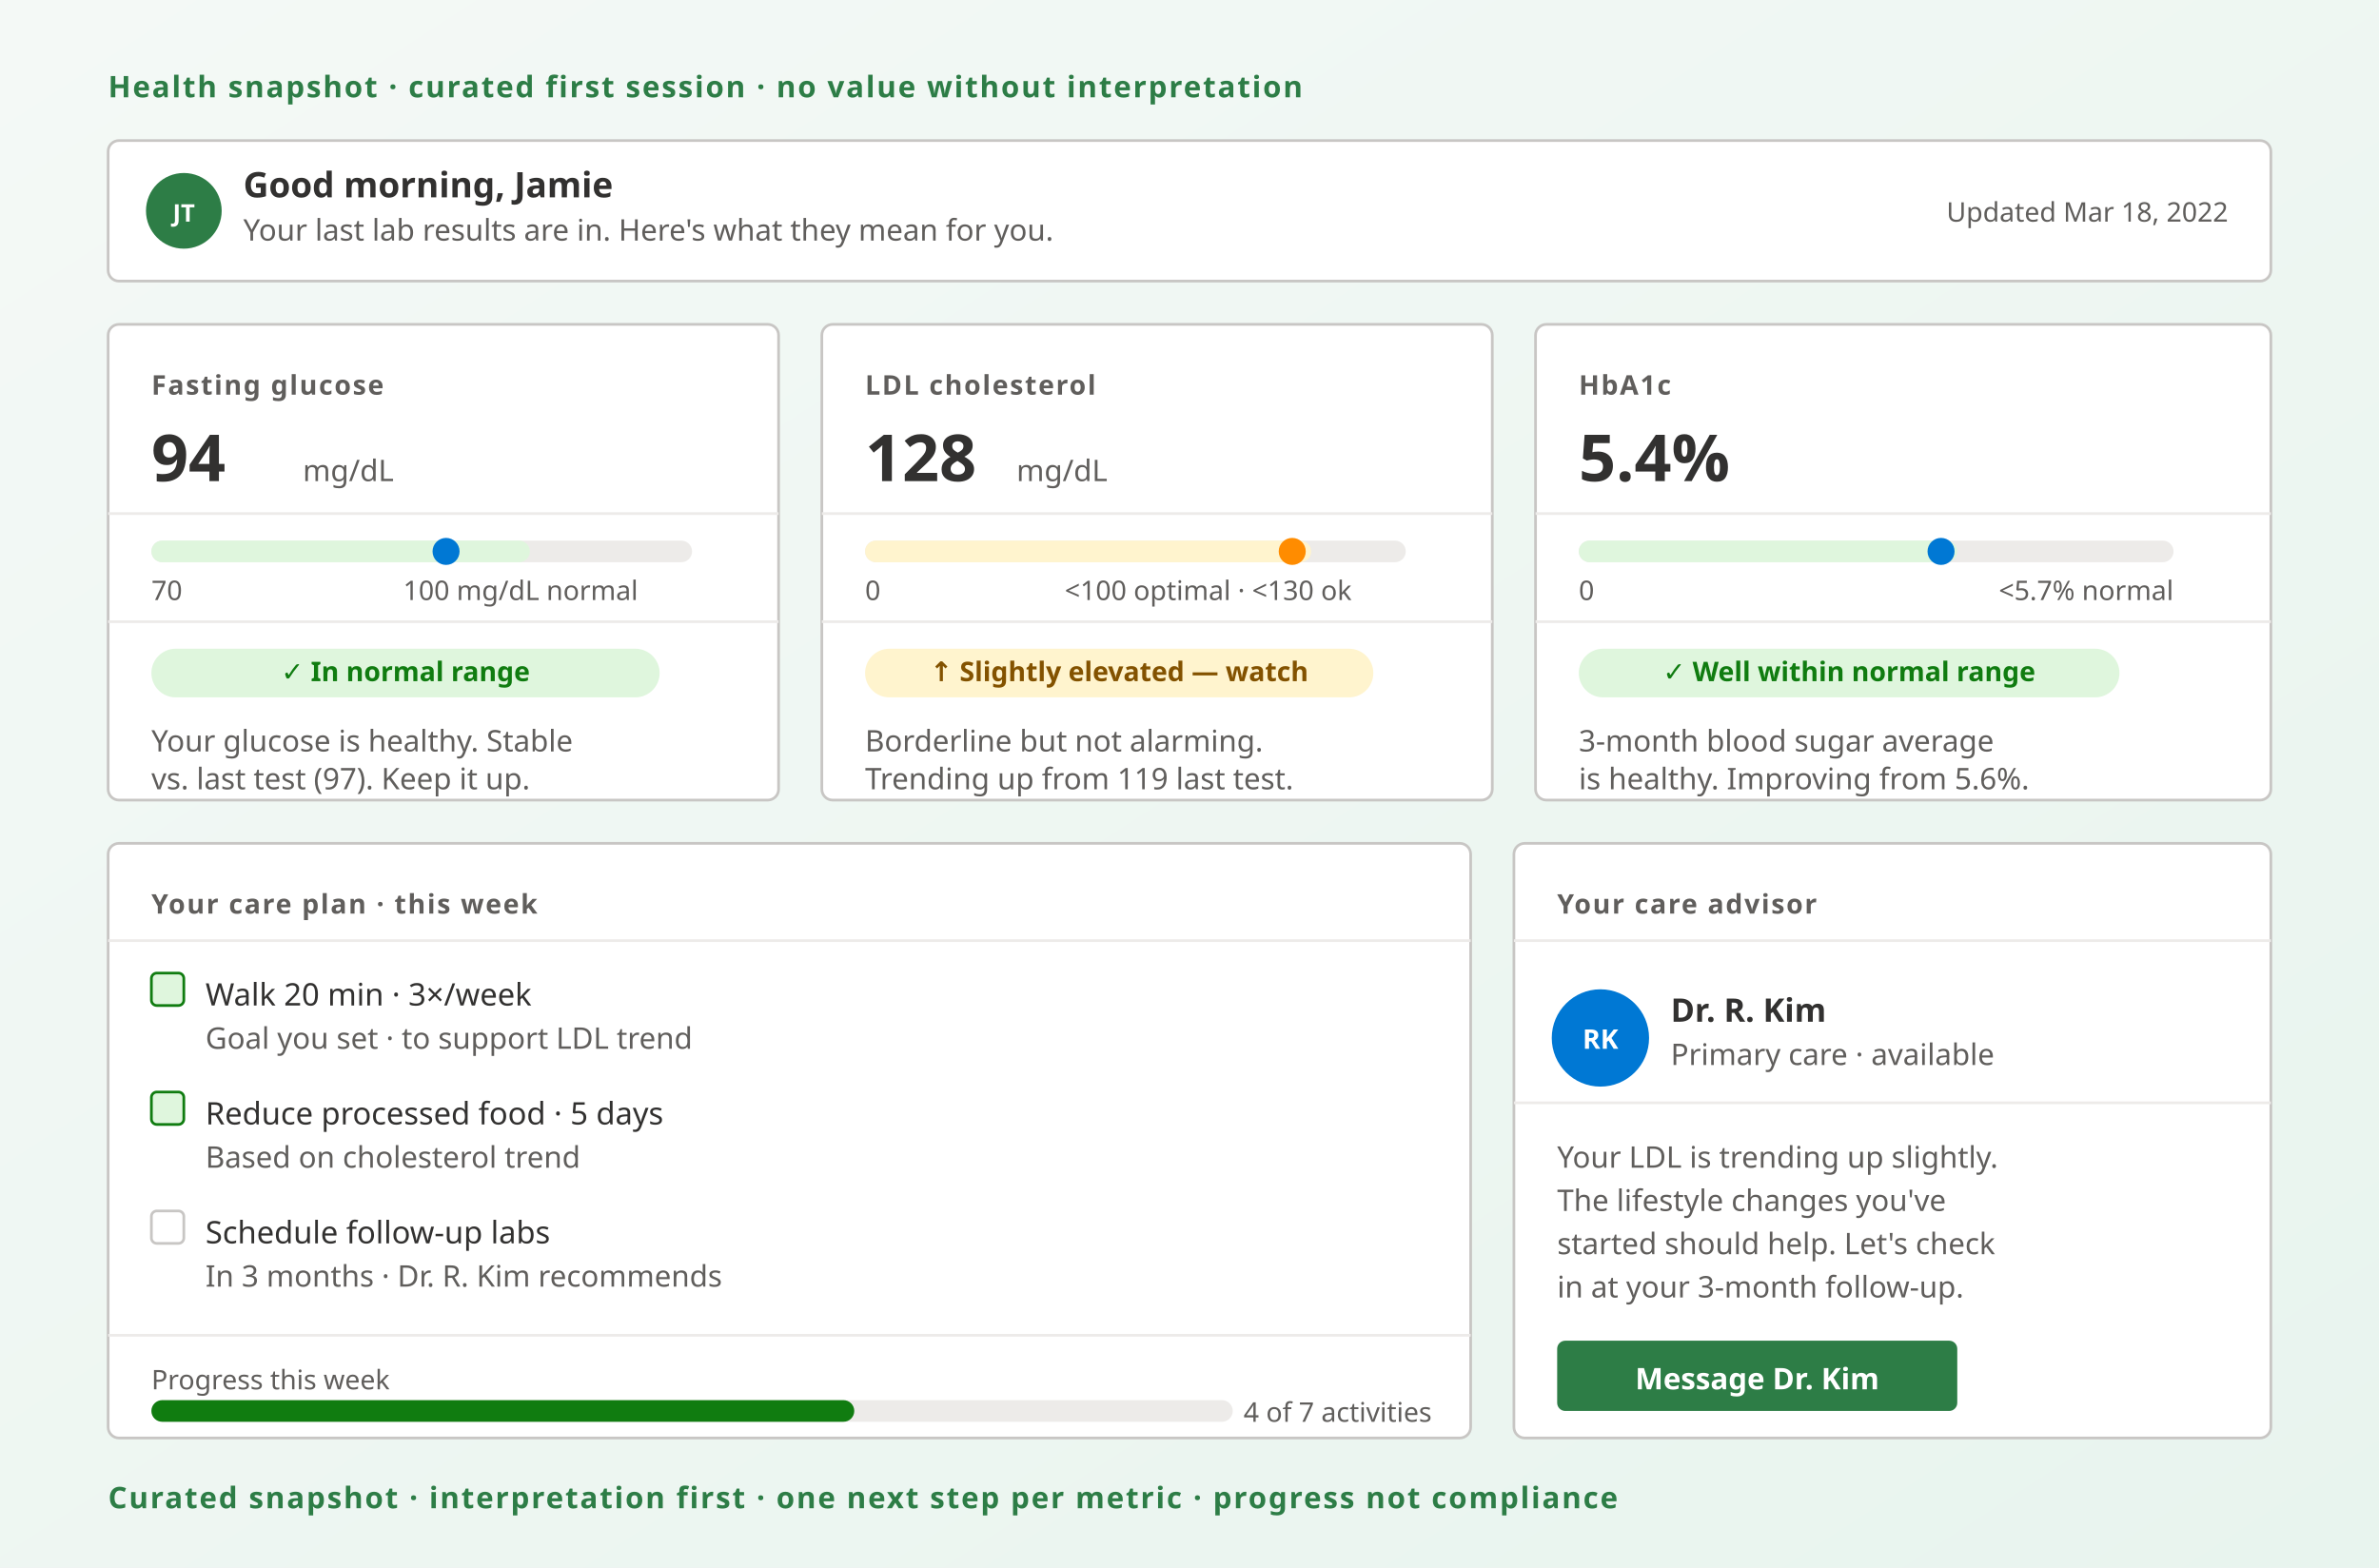
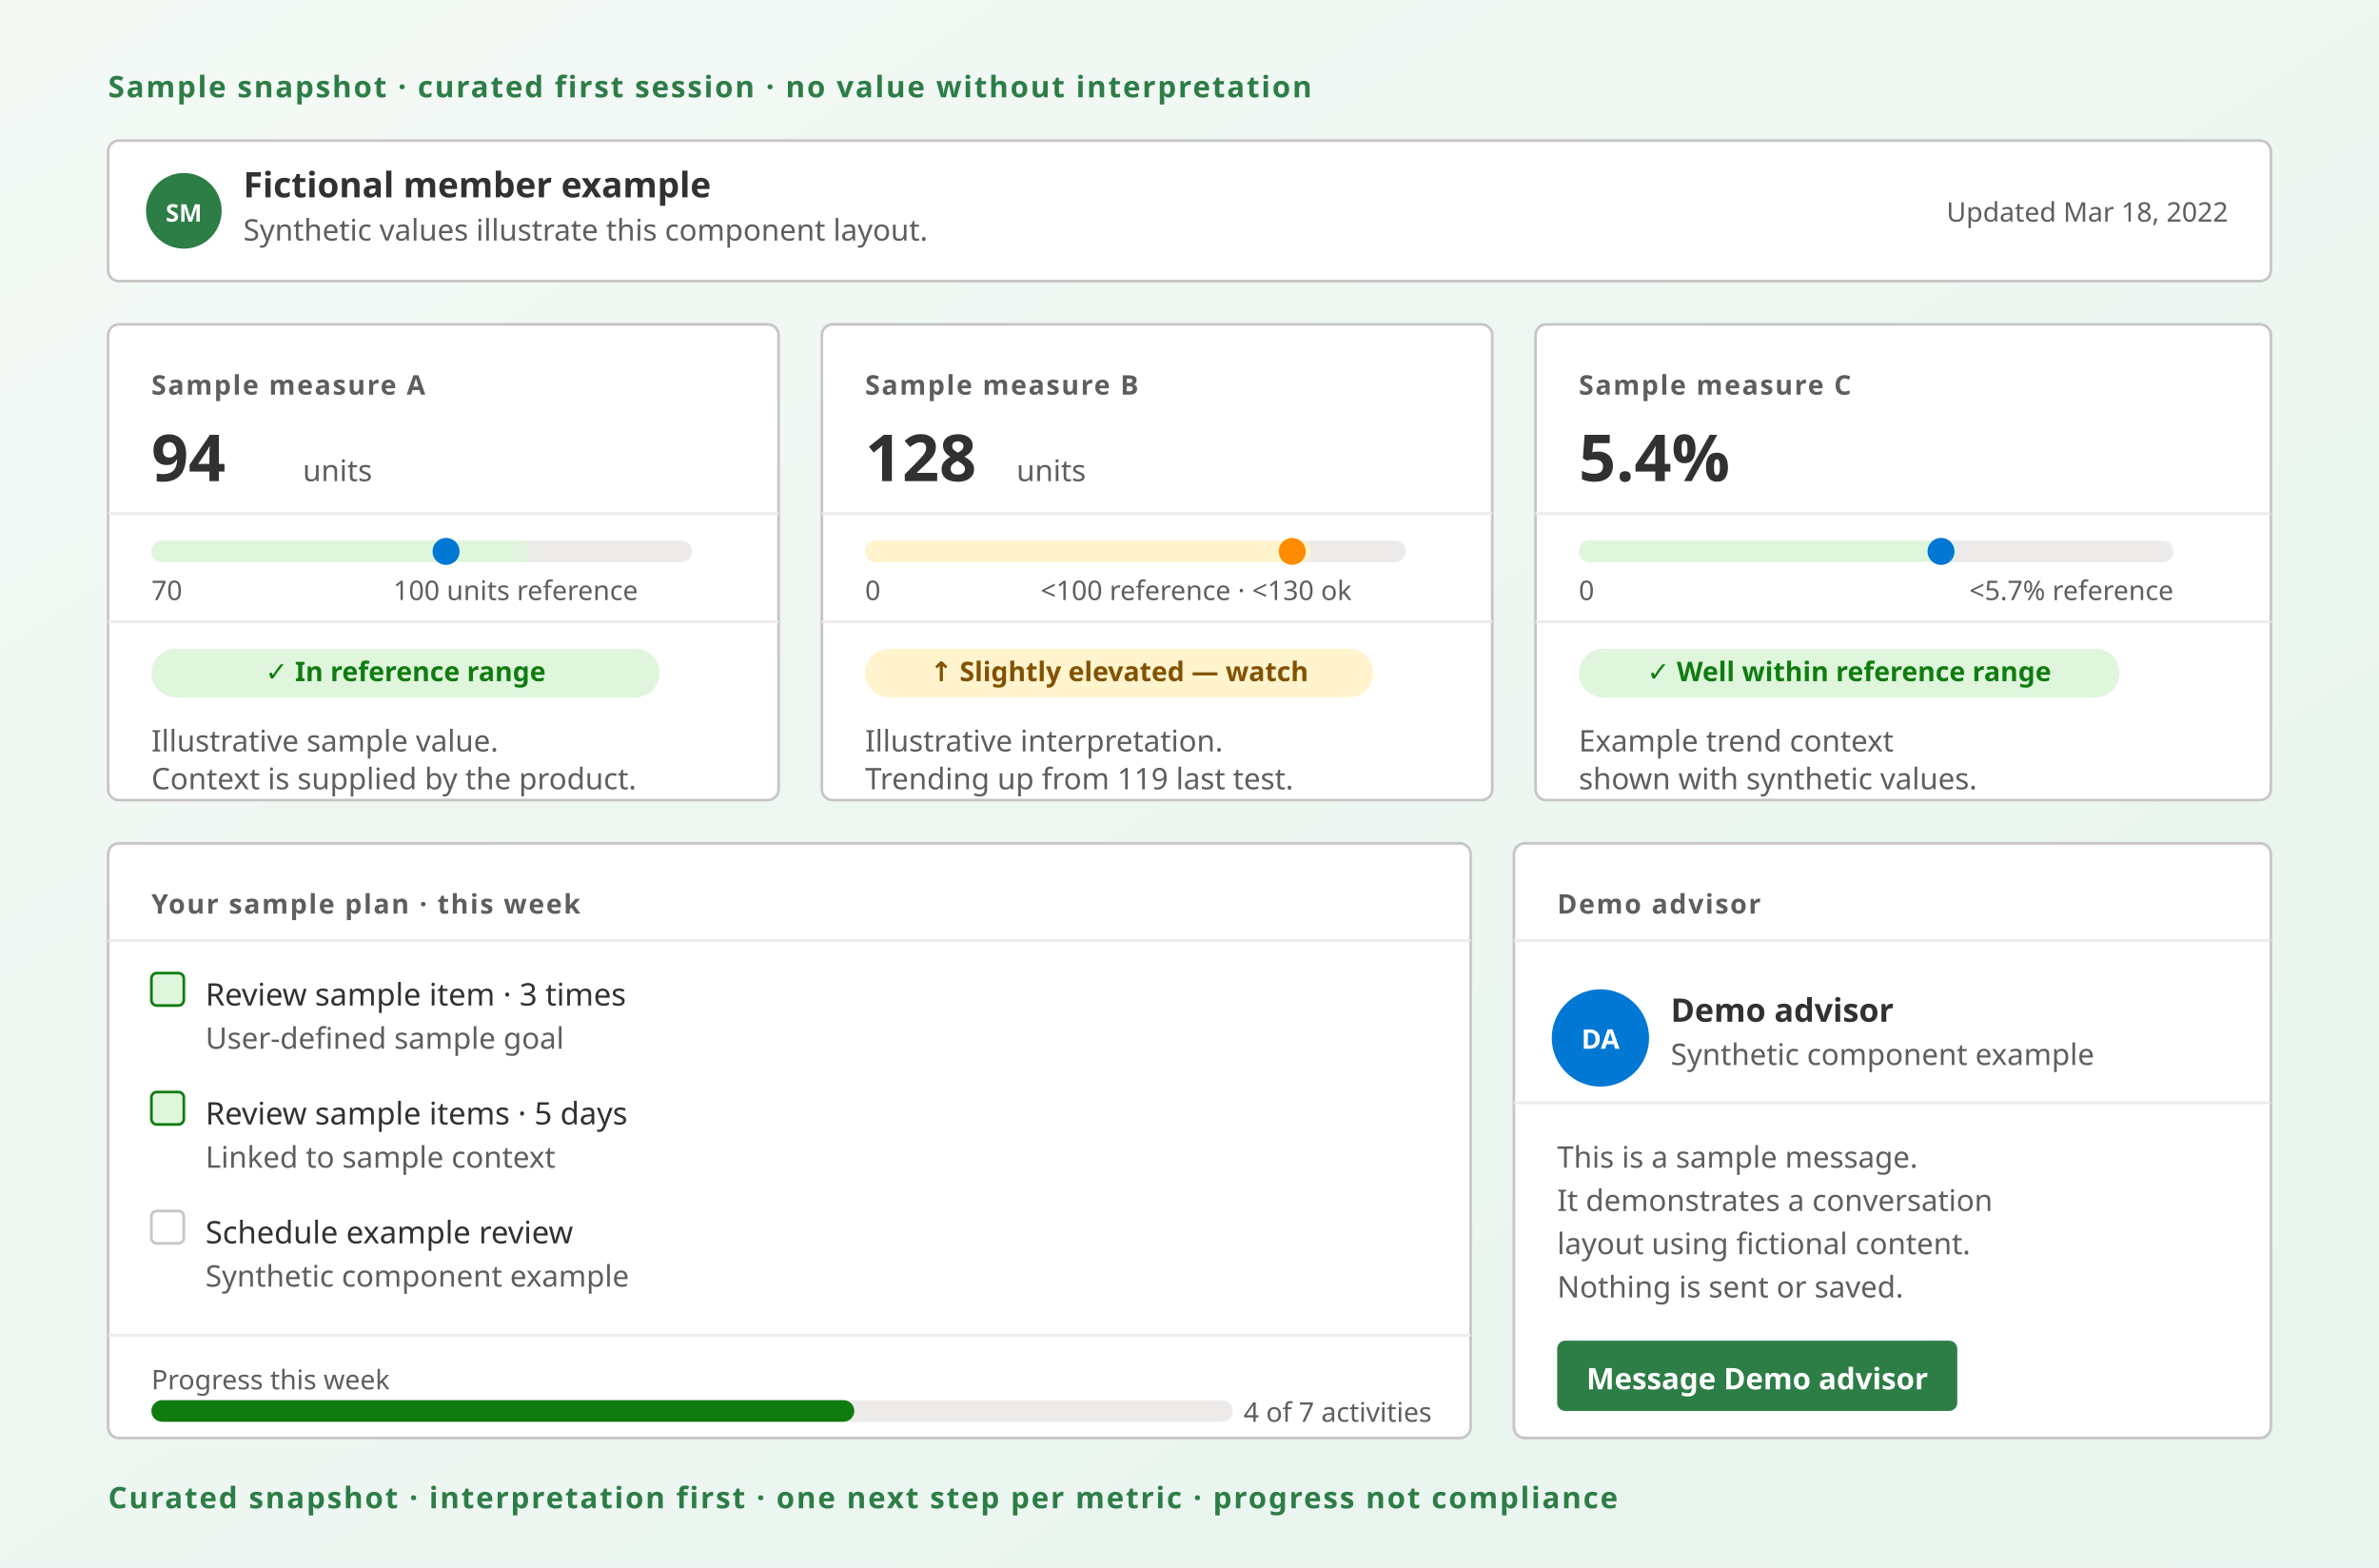
<svg xmlns="http://www.w3.org/2000/svg" viewBox="0 0 880 580" role="img" aria-labelledby="vitaHeroTitle">
  <defs>
    <linearGradient id="vitaBg" x1="0" y1="0" x2="1" y2="1">
      <stop offset="0" stop-color="#F4F9F6" />
      <stop offset="1" stop-color="#E8F4EE" />
    </linearGradient>
    <style>
      .frame       { stroke: #C8C6C4; stroke-width: 1; fill: #FFFFFF; }
      .annot       { font-family: "Segoe UI", system-ui, sans-serif; font-size: 11px; font-weight: 600; fill: #2D7D46; letter-spacing: 0.06em; text-transform: uppercase; }
      .section-label{ font-family: "Segoe UI", system-ui, sans-serif; font-size: 10px; font-weight: 700; fill: #605E5C; letter-spacing: 0.06em; text-transform: uppercase; }
      .card-title  { font-family: "Segoe UI", system-ui, sans-serif; font-size: 13px; font-weight: 600; fill: #323130; }
      .card-body   { font-family: "Segoe UI", system-ui, sans-serif; font-size: 11px; fill: #605E5C; }
      .metric-val  { font-family: "Segoe UI", system-ui, sans-serif; font-size: 24px; font-weight: 700; fill: #323130; }
      .metric-unit { font-family: "Segoe UI", system-ui, sans-serif; font-size: 11px; fill: #605E5C; }
      .field-label { font-family: "Segoe UI", system-ui, sans-serif; font-size: 10px; fill: #605E5C; }
      .field-val   { font-family: "Segoe UI", system-ui, sans-serif; font-size: 11.5px; fill: #323130; font-weight: 500; }
      .interp      { font-family: "Segoe UI", system-ui, sans-serif; font-size: 11px; fill: #323130; }
      .interp-ok   { fill: #DFF6DD; }
      .interp-warn { fill: #FFF4CE; }
      .interp-watch{ fill: #EFF6FC; }
      .interp-ok-text { font-family: "Segoe UI", system-ui, sans-serif; font-size: 10px; font-weight: 700; fill: #107C10; }
      .interp-warn-text { font-family: "Segoe UI", system-ui, sans-serif; font-size: 10px; font-weight: 700; fill: #835200; }
      .interp-watch-text { font-family: "Segoe UI", system-ui, sans-serif; font-size: 10px; font-weight: 700; fill: #0078D4; }
      .trend-up-good { fill: #107C10; }
      .trend-up-bad  { fill: #D13438; }
      .trend-stable  { fill: #605E5C; }
      .row-line    { stroke: #EDEBE9; stroke-width: 1; }
      .range-bg    { fill: #EDEBE9; }
      .range-ok    { fill: #DFF6DD; }
      .range-warn  { fill: #FFF4CE; }
      .range-dot   { fill: #0078D4; }
      .avatar      { fill: #2D7D46; }
      .avatar-text { font-family: "Segoe UI", system-ui, sans-serif; font-size: 9px; font-weight: 700; fill: #FFFFFF; }
      .btn-primary { fill: #2D7D46; }
      .btn-text    { font-family: "Segoe UI", system-ui, sans-serif; font-size: 11px; font-weight: 600; fill: #FFFFFF; }
      @media (prefers-color-scheme: dark) {
        .card-title, .field-val, .metric-val, .interp { fill: #F3F2F1; }
        .card-body, .field-label, .section-label { fill: #B3B0AD; }
        .frame { stroke: #3B3A39; fill: #1F1E1D; }
        .row-line { stroke: #3B3A39; }
        .range-bg { fill: #3B3A39; }
      }
    </style>
  </defs>
  <rect x="0" y="0" width="880" height="580" fill="url(#vitaBg)" />
-   <text x="40" y="36" class="annot">Health snapshot · curated first session · no value without interpretation</text>
+   <text x="40" y="36" class="annot">Sample snapshot · curated first session · no value without interpretation</text>
  <rect x="40" y="52" width="800" height="52" rx="4" class="frame" />
  <circle cx="68" cy="78" r="14" class="avatar" />
-   <text x="68" y="82" text-anchor="middle" class="avatar-text">JT</text>
-   <text x="90" y="73" class="card-title">Good morning, Jamie</text>
-   <text x="90" y="89" class="card-body">Your last lab results are in. Here's what they mean for you.</text>
+   <text x="68" y="82" text-anchor="middle" class="avatar-text">SM</text>
+   <text x="90" y="73" class="card-title">Fictional member example</text>
+   <text x="90" y="89" class="card-body">Synthetic values illustrate this component layout.</text>
  <text x="720" y="82" class="field-label">Updated Mar 18, 2022</text>
  <rect x="40" y="120" width="248" height="176" rx="4" class="frame" />
-   <text x="56" y="146" class="section-label">Fasting glucose</text>
+   <text x="56" y="146" class="section-label">Sample measure A</text>
  <text x="56" y="178" class="metric-val">94</text>
-   <text x="112" y="178" class="metric-unit">mg/dL</text>
+   <text x="112" y="178" class="metric-unit">units</text>
  <line x1="40" y1="190" x2="288" y2="190" class="row-line" />
  <rect x="56" y="200" width="200" height="8" rx="4" class="range-bg" />
  <rect x="56" y="200" width="140" height="8" rx="4" class="range-ok" />
  <circle cx="165" cy="204" r="5" class="range-dot" />
  <text x="56" y="222" class="field-label">70</text>
-   <text x="236" y="222" text-anchor="end" class="field-label">100 mg/dL normal</text>
+   <text x="236" y="222" text-anchor="end" class="field-label">100 units reference</text>
  <line x1="40" y1="230" x2="288" y2="230" class="row-line" />
  <rect x="56" y="240" width="188" height="18" rx="9" class="interp-ok" />
-   <text x="150" y="252" text-anchor="middle" class="interp-ok-text">✓ In normal range</text>
-   <text x="56" y="278" class="card-body">Your glucose is healthy. Stable</text>
-   <text x="56" y="292" class="card-body">vs. last test (97). Keep it up.</text>
+   <text x="150" y="252" text-anchor="middle" class="interp-ok-text">✓ In reference range</text>
+   <text x="56" y="278" class="card-body">Illustrative sample value.</text>
+   <text x="56" y="292" class="card-body">Context is supplied by the product.</text>
  <rect x="304" y="120" width="248" height="176" rx="4" class="frame" />
-   <text x="320" y="146" class="section-label">LDL cholesterol</text>
+   <text x="320" y="146" class="section-label">Sample measure B</text>
  <text x="320" y="178" class="metric-val">128</text>
-   <text x="376" y="178" class="metric-unit">mg/dL</text>
+   <text x="376" y="178" class="metric-unit">units</text>
  <line x1="304" y1="190" x2="552" y2="190" class="row-line" />
  <rect x="320" y="200" width="200" height="8" rx="4" class="range-bg" />
  <rect x="320" y="200" width="165" height="8" rx="4" class="range-warn" />
  <circle cx="478" cy="204" r="5" class="range-dot" style="fill:#FF8C00;" />
  <text x="320" y="222" class="field-label">0</text>
-   <text x="500" y="222" text-anchor="end" class="field-label">&lt;100 optimal · &lt;130 ok</text>
+   <text x="500" y="222" text-anchor="end" class="field-label">&lt;100 reference · &lt;130 ok</text>
  <line x1="304" y1="230" x2="552" y2="230" class="row-line" />
  <rect x="320" y="240" width="188" height="18" rx="9" class="interp-warn" />
  <text x="414" y="252" text-anchor="middle" class="interp-warn-text">↑ Slightly elevated — watch</text>
-   <text x="320" y="278" class="card-body">Borderline but not alarming.</text>
+   <text x="320" y="278" class="card-body">Illustrative interpretation.</text>
  <text x="320" y="292" class="card-body">Trending up from 119 last test.</text>
  <rect x="568" y="120" width="272" height="176" rx="4" class="frame" />
-   <text x="584" y="146" class="section-label">HbA1c</text>
+   <text x="584" y="146" class="section-label">Sample measure C</text>
  <text x="584" y="178" class="metric-val">5.4%</text>
  <line x1="568" y1="190" x2="840" y2="190" class="row-line" />
  <rect x="584" y="200" width="220" height="8" rx="4" class="range-bg" />
  <rect x="584" y="200" width="140" height="8" rx="4" class="range-ok" />
  <circle cx="718" cy="204" r="5" class="range-dot" />
  <text x="584" y="222" class="field-label">0</text>
-   <text x="804" y="222" text-anchor="end" class="field-label">&lt;5.7% normal</text>
+   <text x="804" y="222" text-anchor="end" class="field-label">&lt;5.7% reference</text>
  <line x1="568" y1="230" x2="840" y2="230" class="row-line" />
  <rect x="584" y="240" width="200" height="18" rx="9" class="interp-ok" />
-   <text x="684" y="252" text-anchor="middle" class="interp-ok-text">✓ Well within normal range</text>
-   <text x="584" y="278" class="card-body">3-month blood sugar average</text>
-   <text x="584" y="292" class="card-body">is healthy. Improving from 5.6%.</text>
+   <text x="684" y="252" text-anchor="middle" class="interp-ok-text">✓ Well within reference range</text>
+   <text x="584" y="278" class="card-body">Example trend context</text>
+   <text x="584" y="292" class="card-body">shown with synthetic values.</text>
  <rect x="40" y="312" width="504" height="220" rx="4" class="frame" />
-   <text x="56" y="338" class="section-label">Your care plan · this week</text>
+   <text x="56" y="338" class="section-label">Your sample plan · this week</text>
  <line x1="40" y1="348" x2="544" y2="348" class="row-line" />
  <rect x="56" y="360" width="12" height="12" rx="2" fill="#DFF6DD" stroke="#107C10" stroke-width="1" />
-   <text x="76" y="372" class="field-val">Walk 20 min · 3×/week</text>
-   <text x="76" y="388" class="card-body">Goal you set · to support LDL trend</text>
+   <text x="76" y="372" class="field-val">Review sample item · 3 times</text>
+   <text x="76" y="388" class="card-body">User-defined sample goal</text>
  <rect x="56" y="404" width="12" height="12" rx="2" fill="#DFF6DD" stroke="#107C10" stroke-width="1" />
-   <text x="76" y="416" class="field-val">Reduce processed food · 5 days</text>
-   <text x="76" y="432" class="card-body">Based on cholesterol trend</text>
+   <text x="76" y="416" class="field-val">Review sample items · 5 days</text>
+   <text x="76" y="432" class="card-body">Linked to sample context</text>
  <rect x="56" y="448" width="12" height="12" rx="2" fill="#FFFFFF" stroke="#C8C6C4" stroke-width="1" />
-   <text x="76" y="460" class="field-val">Schedule follow-up labs</text>
-   <text x="76" y="476" class="card-body">In 3 months · Dr. R. Kim recommends</text>
+   <text x="76" y="460" class="field-val">Schedule example review</text>
+   <text x="76" y="476" class="card-body">Synthetic component example</text>
  <line x1="40" y1="494" x2="544" y2="494" class="row-line" />
  <text x="56" y="514" class="field-label">Progress this week</text>
  <rect x="56" y="518" width="400" height="8" rx="4" class="range-bg" />
  <rect x="56" y="518" width="260" height="8" rx="4" fill="#107C10" />
  <text x="460" y="526" class="field-label">4 of 7 activities</text>
  <rect x="560" y="312" width="280" height="220" rx="4" class="frame" />
-   <text x="576" y="338" class="section-label">Your care advisor</text>
+   <text x="576" y="338" class="section-label">Demo advisor</text>
  <line x1="560" y1="348" x2="840" y2="348" class="row-line" />
  <circle cx="592" cy="384" r="18" fill="#0078D4" />
-   <text x="592" y="388" text-anchor="middle" class="avatar-text" style="font-size:10px;">RK</text>
-   <text x="618" y="378" class="card-title" style="font-size:12px;">Dr. R. Kim</text>
-   <text x="618" y="394" class="card-body">Primary care · available</text>
+   <text x="592" y="388" text-anchor="middle" class="avatar-text" style="font-size:10px;">DA</text>
+   <text x="618" y="378" class="card-title" style="font-size:12px;">Demo advisor</text>
+   <text x="618" y="394" class="card-body">Synthetic component example</text>
  <line x1="560" y1="408" x2="840" y2="408" class="row-line" />
-   <text x="576" y="432" class="card-body">Your LDL is trending up slightly.</text>
-   <text x="576" y="448" class="card-body">The lifestyle changes you've</text>
-   <text x="576" y="464" class="card-body">started should help. Let's check</text>
-   <text x="576" y="480" class="card-body">in at your 3-month follow-up.</text>
+   <text x="576" y="432" class="card-body">This is a sample message.</text>
+   <text x="576" y="448" class="card-body">It demonstrates a conversation</text>
+   <text x="576" y="464" class="card-body">layout using fictional content.</text>
+   <text x="576" y="480" class="card-body">Nothing is sent or saved.</text>
  <rect x="576" y="496" width="148" height="26" rx="3" class="btn-primary" />
-   <text x="650" y="514" text-anchor="middle" class="btn-text">Message Dr. Kim</text>
+   <text x="650" y="514" text-anchor="middle" class="btn-text">Message Demo advisor</text>
  <text x="40" y="558" class="annot">Curated snapshot · interpretation first · one next step per metric · progress not compliance</text>
</svg>
